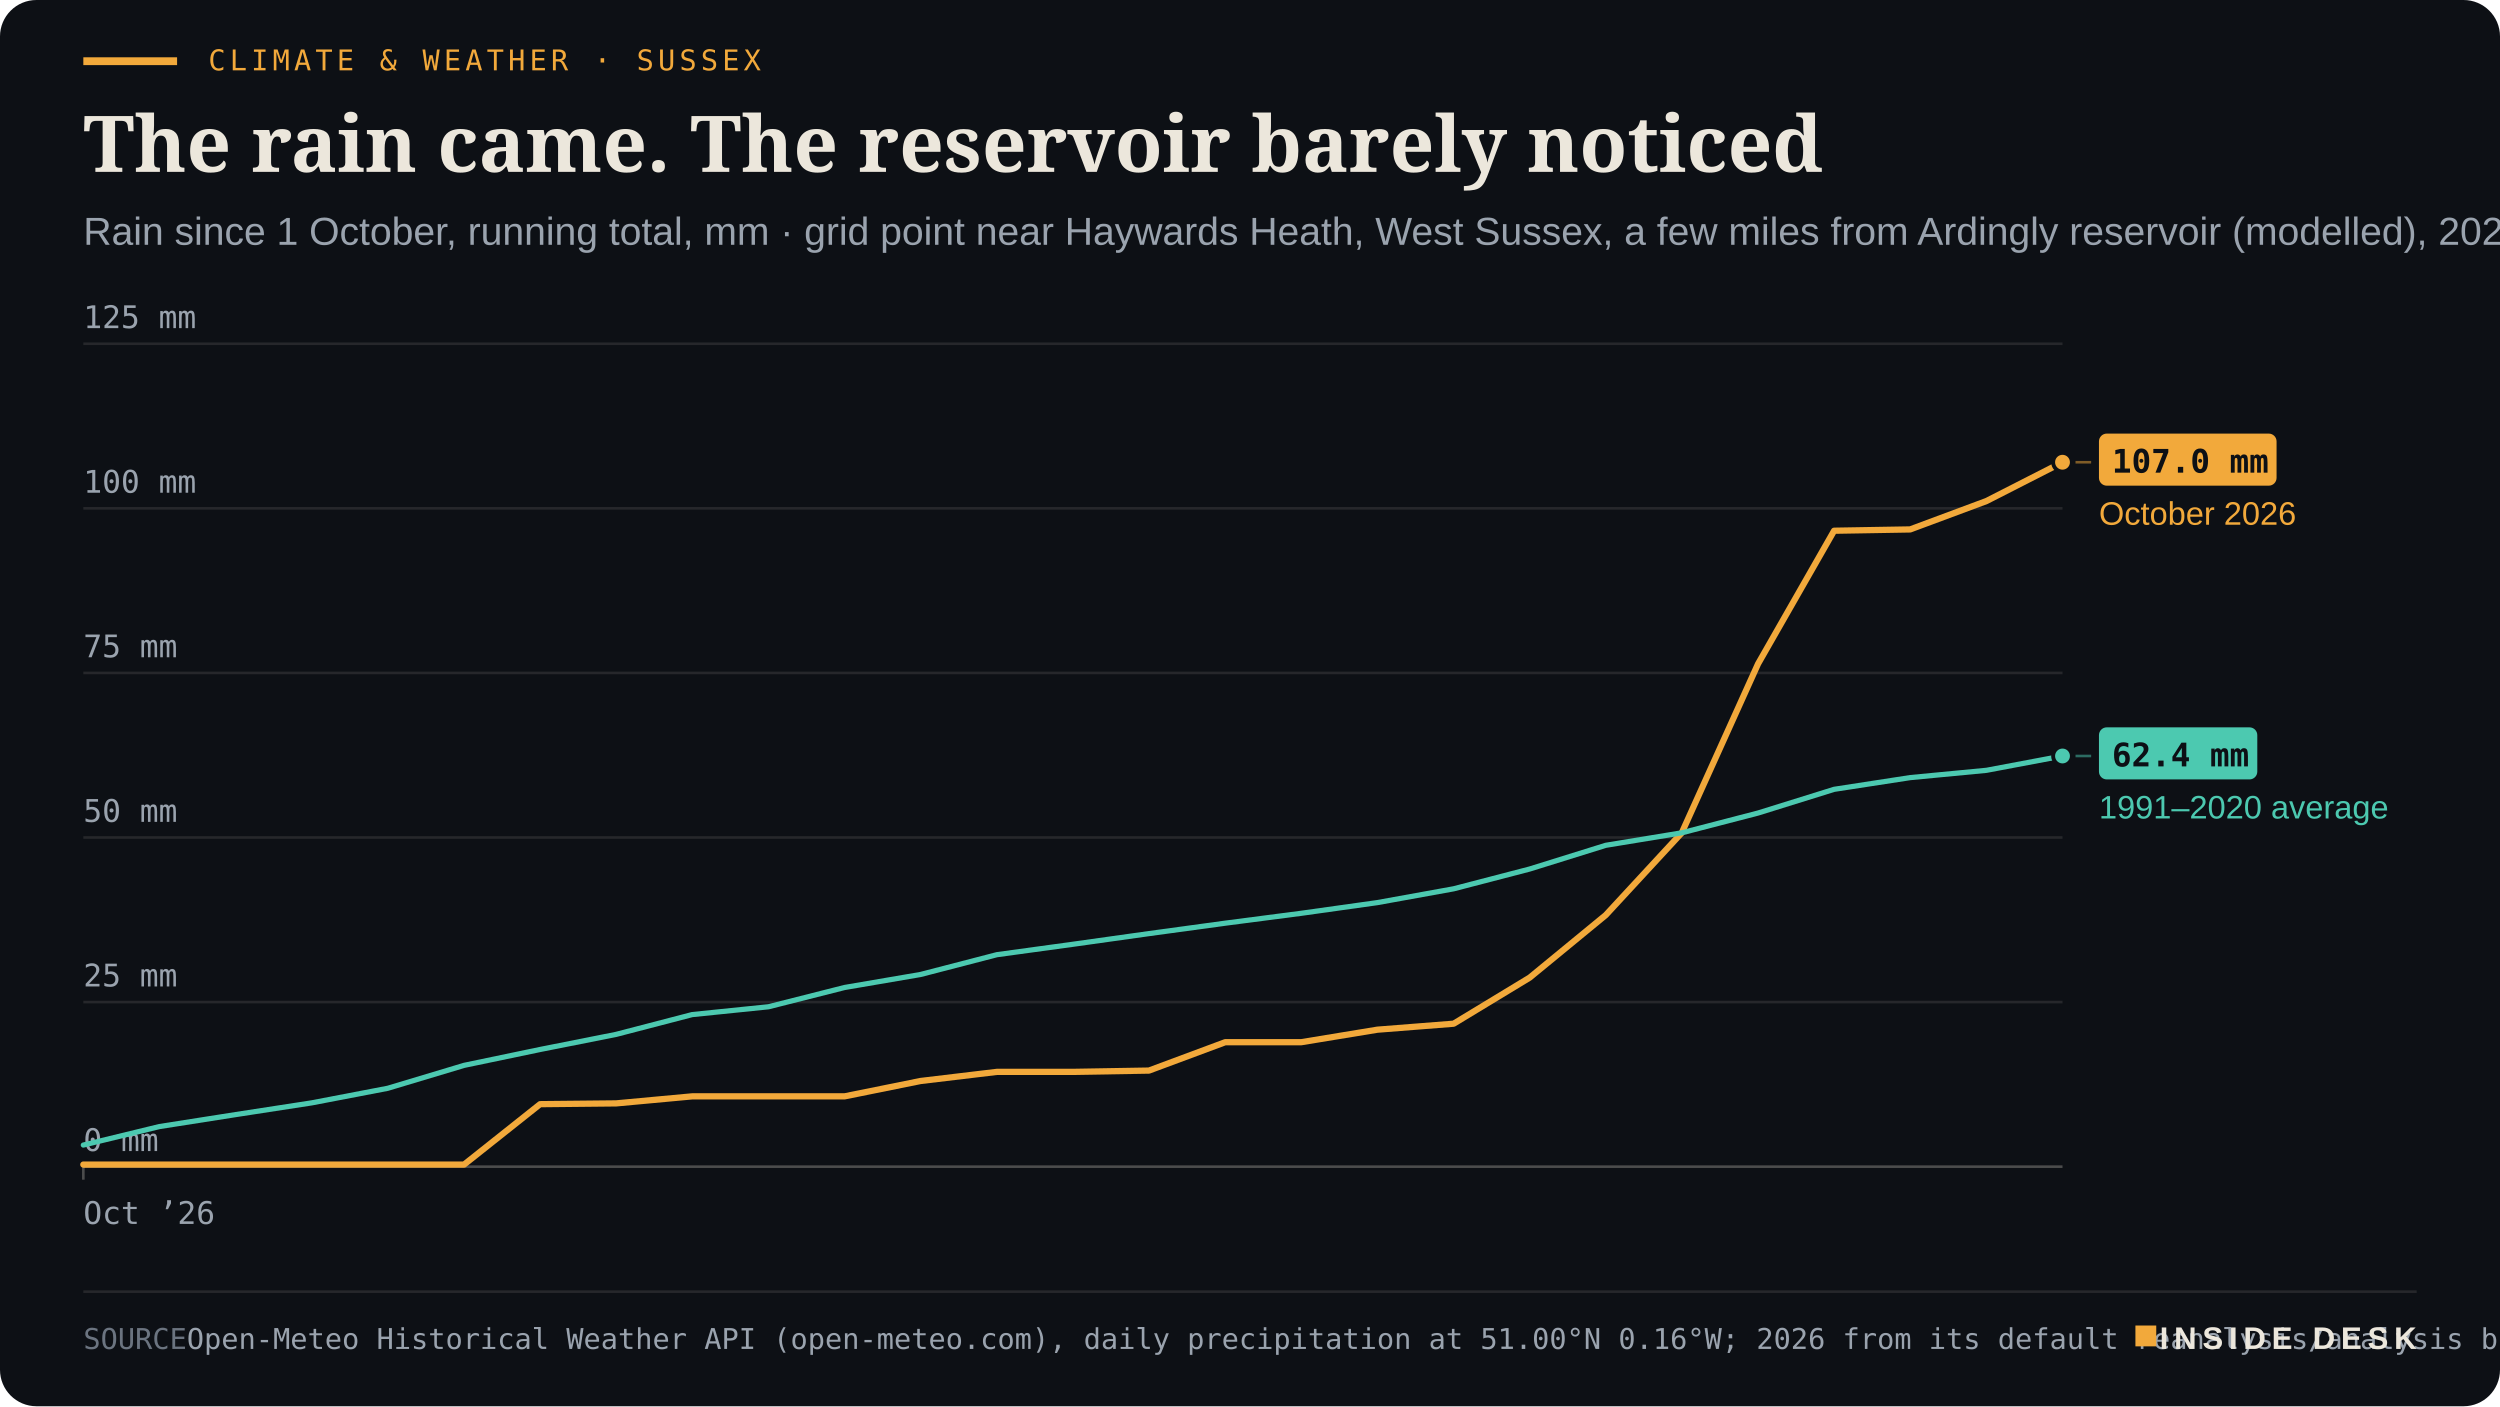
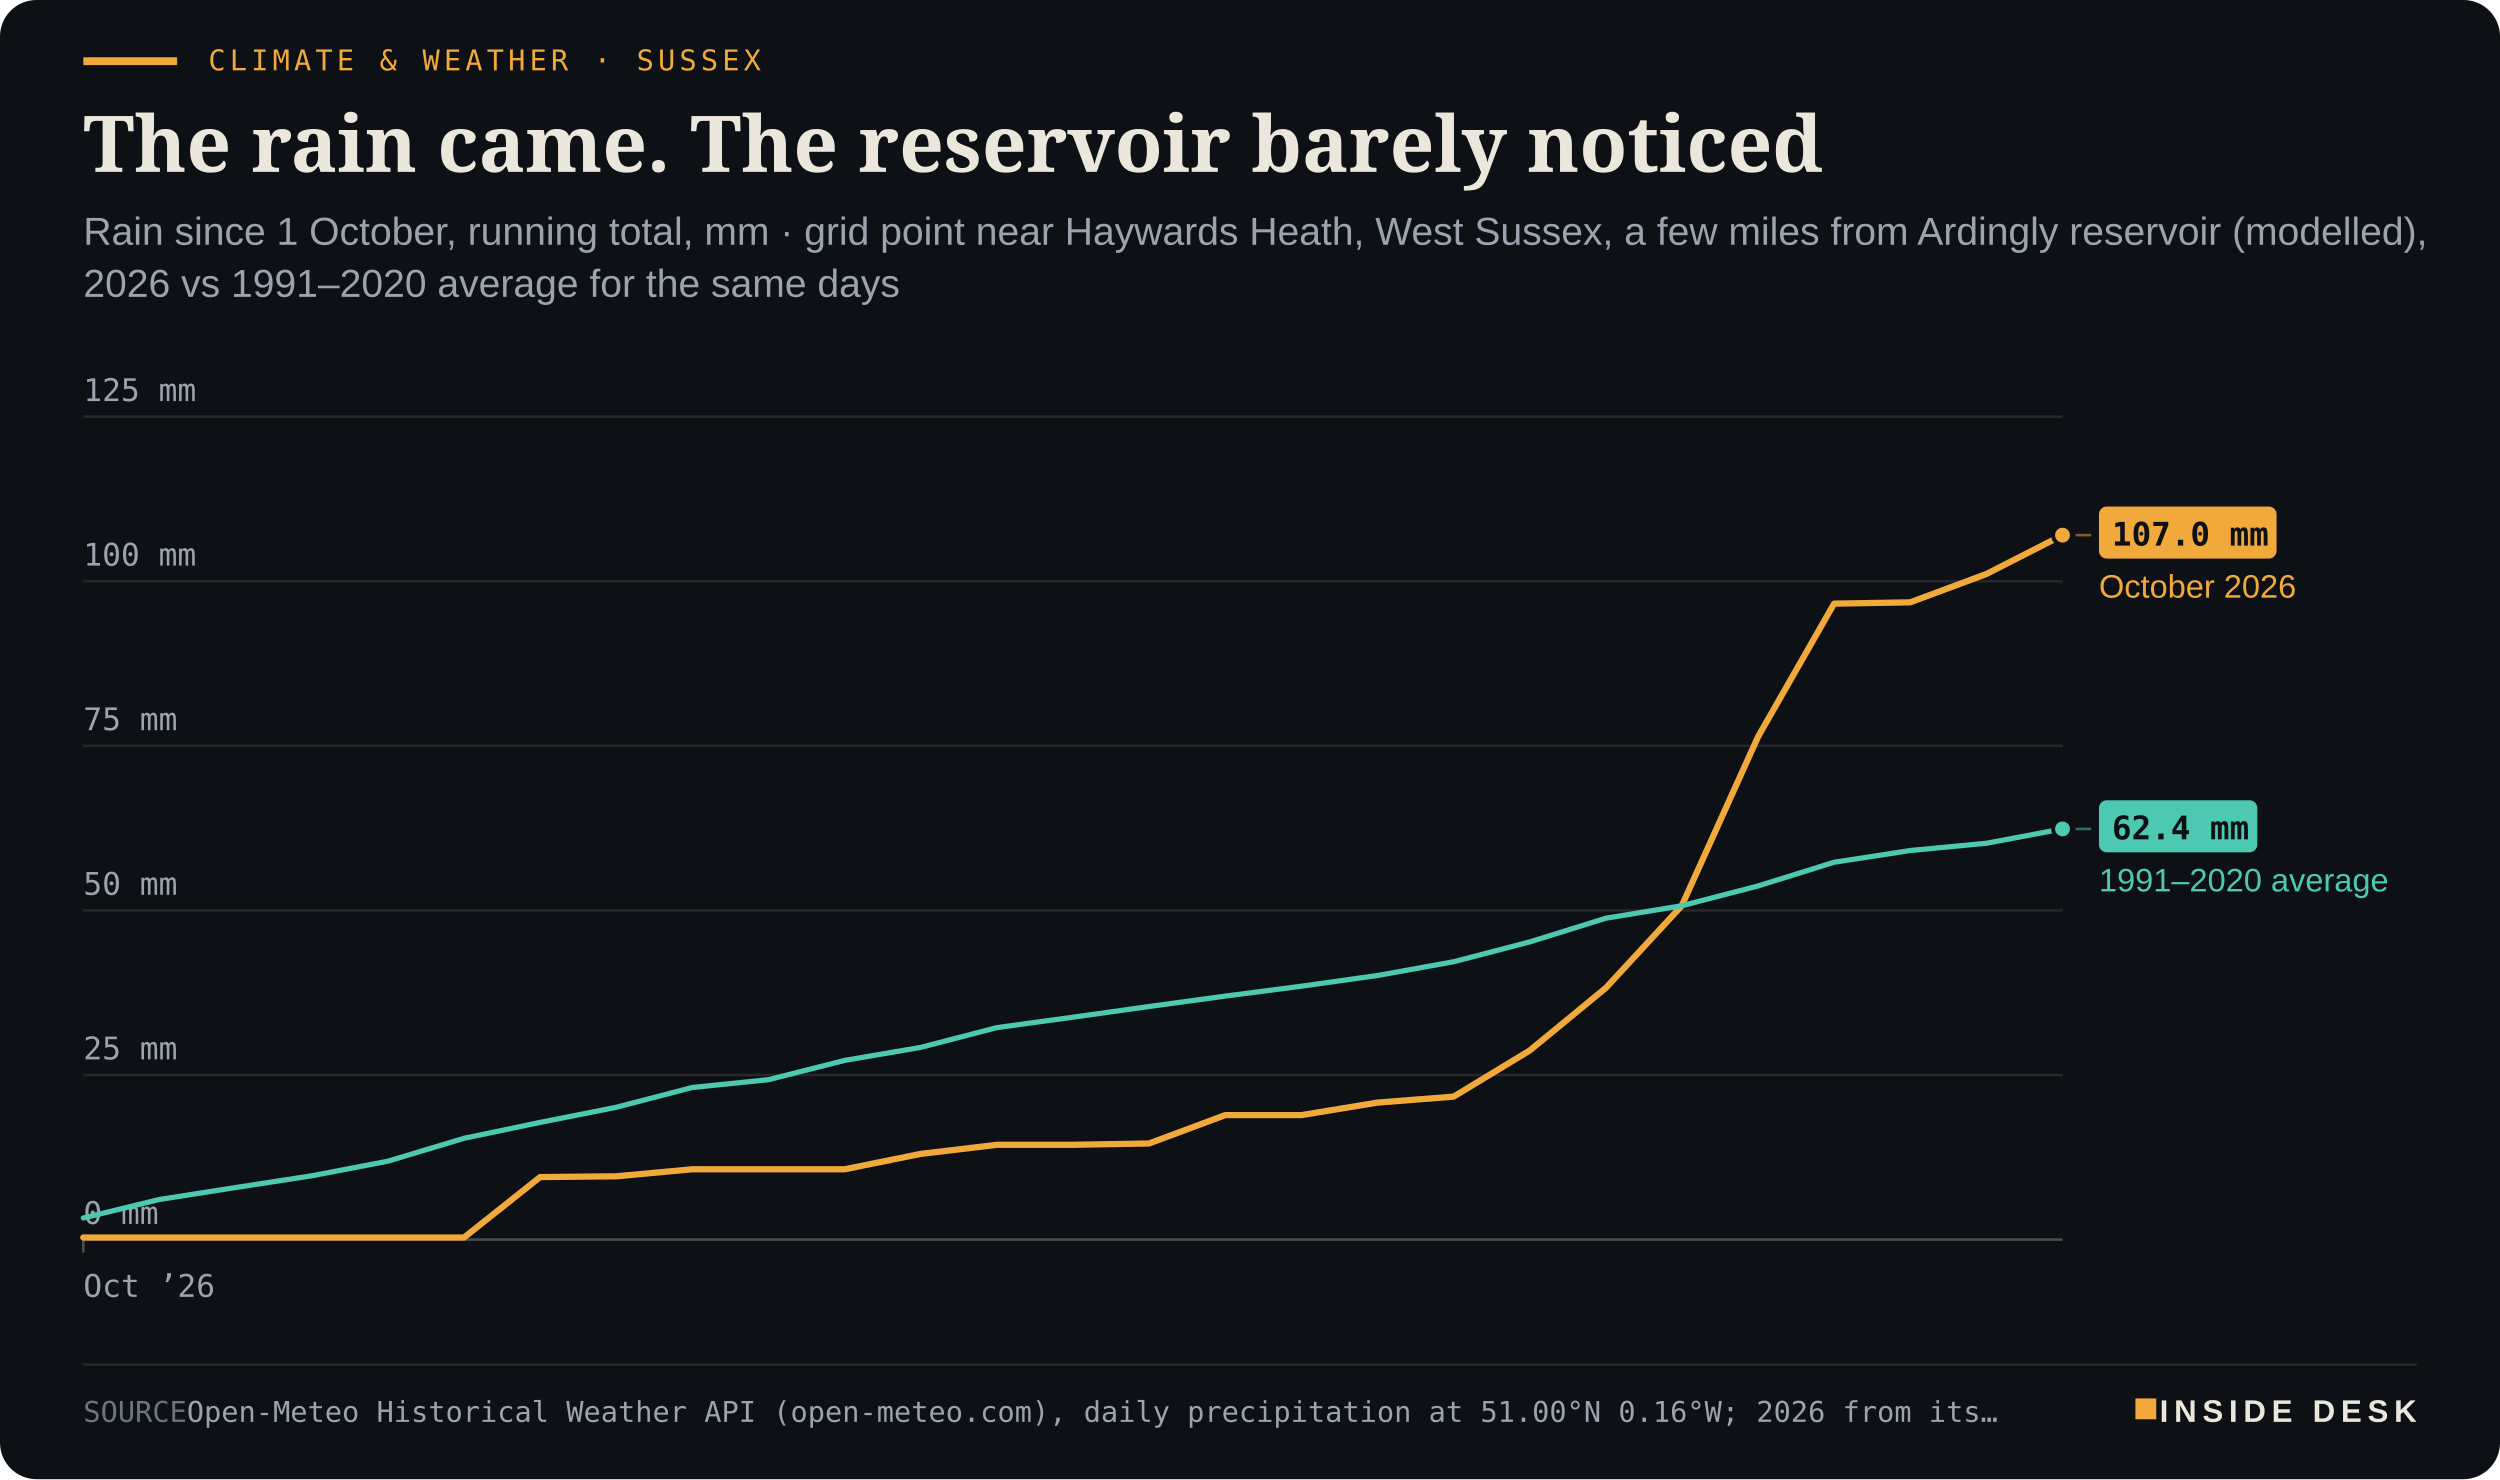
- <svg xmlns="http://www.w3.org/2000/svg" viewBox="0 0 960 540" width="960" height="540" role="img" aria-labelledby="sussex-rain-28pm-t sussex-rain-28pm-d" class="desk-plate" style="max-width:100%;height:auto">
+ <svg xmlns="http://www.w3.org/2000/svg" viewBox="0 0 960 568" width="960" height="568" role="img" aria-labelledby="sussex-rain-28pm-t sussex-rain-28pm-d" class="desk-plate" style="max-width:100%;height:auto">
  <defs>
    <style>@font-face{font-family:Newsreader;font-weight:600;src:url(../assets/fonts/newsreader-disp.woff2) format("woff2")}@font-face{font-family:"Familjen Grotesk";src:url(../assets/fonts/familjen.woff2) format("woff2")}@font-face{font-family:"JetBrains Mono";src:url(../assets/fonts/jetbrains-mono.woff2) format("woff2")}</style>
    <pattern id="sussex-rain-28pm-hatch" width="6" height="6" patternUnits="userSpaceOnUse" patternTransform="rotate(45)">
      <rect width="6" height="6" fill="none" />
      <line x1="0" y1="0" x2="0" y2="6" stroke="#F2A93B" stroke-width="2.2" opacity=".9" />
    </pattern>
  </defs>
-   <rect width="960" height="540" rx="14" fill="#0D1015" />
+   <rect width="960" height="568" rx="14" fill="#0D1015" />
  <rect x="32" y="22" width="36" height="3" fill="#F2A93B" />
  <text x="80" y="27" font-family="'JetBrains Mono', ui-monospace, Menlo, Consolas, monospace" font-size="11" letter-spacing="1.6" fill="#F2A93B">CLIMATE &amp; WEATHER · SUSSEX</text>
  <text x="32" y="66" font-family="Newsreader, 'Iowan Old Style', Georgia, serif" font-weight="600" font-size="30" fill="#ECE7DC">The rain came. The reservoir barely noticed</text>
-   <text x="32" y="94" font-family="'Familjen Grotesk', 'Helvetica Neue', Arial, sans-serif" font-size="15" fill="#9AA3AE">Rain since 1 October, running total, mm · grid point near Haywards Heath, West Sussex, a few miles from Ardingly reservoir (modelled), 2026 vs 1991–2020 average for the same days</text>
-   <line x1="32" x2="792" y1="448.0" y2="448.0" stroke="rgba(236,231,220,0.28)" />
-   <text x="32" y="442.0" font-family="'JetBrains Mono', ui-monospace, Menlo, Consolas, monospace" font-size="12" fill="#9AA3AE" paint-order="stroke" stroke="#0D1015" stroke-width="5" stroke-linejoin="round">0 mm</text>
-   <line x1="32" x2="792" y1="384.8" y2="384.8" stroke="rgba(236,231,220,0.11)" />
-   <text x="32" y="378.8" font-family="'JetBrains Mono', ui-monospace, Menlo, Consolas, monospace" font-size="12" fill="#9AA3AE" paint-order="stroke" stroke="#0D1015" stroke-width="5" stroke-linejoin="round">25 mm</text>
-   <line x1="32" x2="792" y1="321.6" y2="321.6" stroke="rgba(236,231,220,0.11)" />
-   <text x="32" y="315.6" font-family="'JetBrains Mono', ui-monospace, Menlo, Consolas, monospace" font-size="12" fill="#9AA3AE" paint-order="stroke" stroke="#0D1015" stroke-width="5" stroke-linejoin="round">50 mm</text>
-   <line x1="32" x2="792" y1="258.4" y2="258.4" stroke="rgba(236,231,220,0.11)" />
-   <text x="32" y="252.4" font-family="'JetBrains Mono', ui-monospace, Menlo, Consolas, monospace" font-size="12" fill="#9AA3AE" paint-order="stroke" stroke="#0D1015" stroke-width="5" stroke-linejoin="round">75 mm</text>
-   <line x1="32" x2="792" y1="195.2" y2="195.2" stroke="rgba(236,231,220,0.11)" />
-   <text x="32" y="189.2" font-family="'JetBrains Mono', ui-monospace, Menlo, Consolas, monospace" font-size="12" fill="#9AA3AE" paint-order="stroke" stroke="#0D1015" stroke-width="5" stroke-linejoin="round">100 mm</text>
-   <line x1="32" x2="792" y1="132.0" y2="132.0" stroke="rgba(236,231,220,0.11)" />
-   <text x="32" y="126.0" font-family="'JetBrains Mono', ui-monospace, Menlo, Consolas, monospace" font-size="12" fill="#9AA3AE" paint-order="stroke" stroke="#0D1015" stroke-width="5" stroke-linejoin="round">125 mm</text>
-   <line x1="32.0" x2="32.0" y1="448" y2="453" stroke="rgba(236,231,220,0.28)" />
-   <text x="32.0" y="470" text-anchor="start" font-family="'JetBrains Mono', ui-monospace, Menlo, Consolas, monospace" font-size="12" fill="#9AA3AE">Oct ’26</text>
-   <path d="M32.0,447.2L61.2,447.2L90.5,447.2L119.7,447.2L148.9,447.2L178.2,447.2L207.4,424.0L236.6,423.7L265.8,421.0L295.1,421.0L324.3,421.0L353.5,415.1L382.8,411.6L412.0,411.6L441.2,411.1L470.5,400.2L499.7,400.2L528.9,395.4L558.2,393.1L587.4,375.4L616.6,351.4L645.8,319.8L675.1,254.9L704.3,203.8L733.5,203.3L762.8,192.4L792.0,177.5" fill="none" stroke="#F2A93B" stroke-width="2.4" stroke-linejoin="round" stroke-linecap="round" />
-   <circle cx="792.0" cy="177.5" r="3.6" fill="#F2A93B" stroke="#0D1015" stroke-width="1.5" />
-   <path d="M32.0,439.7L61.2,432.6L90.5,428.0L119.7,423.5L148.9,417.9L178.2,409.1L207.4,403.0L236.6,397.2L265.8,389.6L295.1,386.6L324.3,379.2L353.5,374.2L382.8,366.6L412.0,362.6L441.2,358.5L470.5,354.5L499.7,350.7L528.9,346.6L558.2,341.3L587.4,333.7L616.6,324.6L645.8,319.8L675.1,312.2L704.3,303.1L733.5,298.6L762.8,295.8L792.0,290.3" fill="none" stroke="#4CC9B0" stroke-width="2" stroke-linejoin="round" stroke-linecap="round" />
-   <circle cx="792.0" cy="290.3" r="3.6" fill="#4CC9B0" stroke="#0D1015" stroke-width="1.5" />
-   <path d="M797.0,177.5 L803,177.5" stroke="#F2A93B" stroke-opacity=".5" fill="none" />
-   <rect x="806" y="166.5" width="68.2" height="20" rx="3" fill="#F2A93B" />
-   <text x="811" y="181.5" font-family="'JetBrains Mono', ui-monospace, Menlo, Consolas, monospace" font-weight="600" font-size="12.5" fill="#0D1015">107.0 mm</text>
-   <text x="806" y="201.5" font-family="'Familjen Grotesk', 'Helvetica Neue', Arial, sans-serif" font-size="12.5" fill="#F2A93B">October 2026</text>
-   <path d="M797.0,290.3 L803,290.3" stroke="#4CC9B0" stroke-opacity=".5" fill="none" />
-   <rect x="806" y="279.3" width="60.8" height="20" rx="3" fill="#4CC9B0" />
-   <text x="811" y="294.3" font-family="'JetBrains Mono', ui-monospace, Menlo, Consolas, monospace" font-weight="600" font-size="12.5" fill="#0D1015">62.4 mm</text>
-   <text x="806" y="314.3" font-family="'Familjen Grotesk', 'Helvetica Neue', Arial, sans-serif" font-size="12.5" fill="#4CC9B0">1991–2020 average</text>
-   <line x1="32" x2="928" y1="496" y2="496" stroke="rgba(236,231,220,0.11)" />
-   <text x="32" y="518" font-family="'JetBrains Mono', ui-monospace, Menlo, Consolas, monospace" font-size="11" fill="#9AA3AE">
-     <tspan fill="#6B7480">SOURCE </tspan>Open-Meteo Historical Weather API (open-meteo.com), daily precipitation at 51.00°N 0.16°W; 2026 from its default reanalysis/analysis blend, 1991–2020 average from ERA5 (Copernicus/ECMWF); desk running totals; retrieved 28 Oct 2026 · Open-Meteo data CC BY 4.0. Modelled grid values, not station readings.</text>
-   <rect x="820" y="509" width="8" height="8" fill="#F2A93B" />
-   <text x="928" y="518" text-anchor="end" font-family="'Familjen Grotesk', 'Helvetica Neue', Arial, sans-serif" font-weight="700" font-size="12" letter-spacing="2.2" fill="#ECE7DC">INSIDE DESK</text>
+   <text x="32" y="94" font-family="'Familjen Grotesk', 'Helvetica Neue', Arial, sans-serif" font-size="15" fill="#9AA3AE">Rain since 1 October, running total, mm · grid point near Haywards Heath, West Sussex, a few miles from Ardingly reservoir (modelled),</text>
+   <text x="32" y="114" font-family="'Familjen Grotesk', 'Helvetica Neue', Arial, sans-serif" font-size="15" fill="#9AA3AE">2026 vs 1991–2020 average for the same days</text>
+   <line x1="32" x2="792" y1="476.0" y2="476.0" stroke="rgba(236,231,220,0.28)" />
+   <text x="32" y="470.0" font-family="'JetBrains Mono', ui-monospace, Menlo, Consolas, monospace" font-size="12" fill="#9AA3AE" paint-order="stroke" stroke="#0D1015" stroke-width="5" stroke-linejoin="round">0 mm</text>
+   <line x1="32" x2="792" y1="412.8" y2="412.8" stroke="rgba(236,231,220,0.11)" />
+   <text x="32" y="406.8" font-family="'JetBrains Mono', ui-monospace, Menlo, Consolas, monospace" font-size="12" fill="#9AA3AE" paint-order="stroke" stroke="#0D1015" stroke-width="5" stroke-linejoin="round">25 mm</text>
+   <line x1="32" x2="792" y1="349.6" y2="349.6" stroke="rgba(236,231,220,0.11)" />
+   <text x="32" y="343.6" font-family="'JetBrains Mono', ui-monospace, Menlo, Consolas, monospace" font-size="12" fill="#9AA3AE" paint-order="stroke" stroke="#0D1015" stroke-width="5" stroke-linejoin="round">50 mm</text>
+   <line x1="32" x2="792" y1="286.4" y2="286.4" stroke="rgba(236,231,220,0.11)" />
+   <text x="32" y="280.4" font-family="'JetBrains Mono', ui-monospace, Menlo, Consolas, monospace" font-size="12" fill="#9AA3AE" paint-order="stroke" stroke="#0D1015" stroke-width="5" stroke-linejoin="round">75 mm</text>
+   <line x1="32" x2="792" y1="223.2" y2="223.2" stroke="rgba(236,231,220,0.11)" />
+   <text x="32" y="217.2" font-family="'JetBrains Mono', ui-monospace, Menlo, Consolas, monospace" font-size="12" fill="#9AA3AE" paint-order="stroke" stroke="#0D1015" stroke-width="5" stroke-linejoin="round">100 mm</text>
+   <line x1="32" x2="792" y1="160.0" y2="160.0" stroke="rgba(236,231,220,0.11)" />
+   <text x="32" y="154.0" font-family="'JetBrains Mono', ui-monospace, Menlo, Consolas, monospace" font-size="12" fill="#9AA3AE" paint-order="stroke" stroke="#0D1015" stroke-width="5" stroke-linejoin="round">125 mm</text>
+   <line x1="32.0" x2="32.0" y1="476" y2="481" stroke="rgba(236,231,220,0.28)" />
+   <text x="32.0" y="498" text-anchor="start" font-family="'JetBrains Mono', ui-monospace, Menlo, Consolas, monospace" font-size="12" fill="#9AA3AE">Oct ’26</text>
+   <path d="M32.0,475.2L61.2,475.2L90.5,475.2L119.7,475.2L148.9,475.2L178.2,475.2L207.4,452.0L236.6,451.7L265.8,449.0L295.1,449.0L324.3,449.0L353.5,443.1L382.8,439.6L412.0,439.6L441.2,439.1L470.5,428.2L499.7,428.2L528.9,423.4L558.2,421.1L587.4,403.4L616.6,379.4L645.8,347.8L675.1,282.9L704.3,231.8L733.5,231.3L762.8,220.4L792.0,205.5" fill="none" stroke="#F2A93B" stroke-width="2.4" stroke-linejoin="round" stroke-linecap="round" />
+   <circle cx="792.0" cy="205.5" r="3.6" fill="#F2A93B" stroke="#0D1015" stroke-width="1.5" />
+   <path d="M32.0,467.7L61.2,460.6L90.5,456.0L119.7,451.5L148.9,445.9L178.2,437.1L207.4,431.0L236.6,425.2L265.8,417.6L295.1,414.6L324.3,407.2L353.5,402.2L382.8,394.6L412.0,390.6L441.2,386.5L470.5,382.5L499.7,378.7L528.9,374.6L558.2,369.3L587.4,361.7L616.6,352.6L645.8,347.8L675.1,340.2L704.3,331.1L733.5,326.6L762.8,323.8L792.0,318.3" fill="none" stroke="#4CC9B0" stroke-width="2" stroke-linejoin="round" stroke-linecap="round" />
+   <circle cx="792.0" cy="318.3" r="3.6" fill="#4CC9B0" stroke="#0D1015" stroke-width="1.5" />
+   <path d="M797.0,205.5 L803,205.5" stroke="#F2A93B" stroke-opacity=".5" fill="none" />
+   <rect x="806" y="194.5" width="68.2" height="20" rx="3" fill="#F2A93B" />
+   <text x="811" y="209.5" font-family="'JetBrains Mono', ui-monospace, Menlo, Consolas, monospace" font-weight="600" font-size="12.5" fill="#0D1015">107.0 mm</text>
+   <text x="806" y="229.5" font-family="'Familjen Grotesk', 'Helvetica Neue', Arial, sans-serif" font-size="12.5" fill="#F2A93B">October 2026</text>
+   <path d="M797.0,318.3 L803,318.3" stroke="#4CC9B0" stroke-opacity=".5" fill="none" />
+   <rect x="806" y="307.3" width="60.8" height="20" rx="3" fill="#4CC9B0" />
+   <text x="811" y="322.3" font-family="'JetBrains Mono', ui-monospace, Menlo, Consolas, monospace" font-weight="600" font-size="12.5" fill="#0D1015">62.4 mm</text>
+   <text x="806" y="342.3" font-family="'Familjen Grotesk', 'Helvetica Neue', Arial, sans-serif" font-size="12.5" fill="#4CC9B0">1991–2020 average</text>
+   <line x1="32" x2="928" y1="524" y2="524" stroke="rgba(236,231,220,0.11)" />
+   <text x="32" y="546" font-family="'JetBrains Mono', ui-monospace, Menlo, Consolas, monospace" font-size="11" fill="#9AA3AE">
+     <tspan fill="#6B7480">SOURCE </tspan>Open-Meteo Historical Weather API (open-meteo.com), daily precipitation at 51.00°N 0.16°W; 2026 from its…</text>
+   <rect x="820" y="537" width="8" height="8" fill="#F2A93B" />
+   <text x="928" y="546" text-anchor="end" font-family="'Familjen Grotesk', 'Helvetica Neue', Arial, sans-serif" font-weight="700" font-size="12" letter-spacing="2.2" fill="#ECE7DC">INSIDE DESK</text>
</svg>
